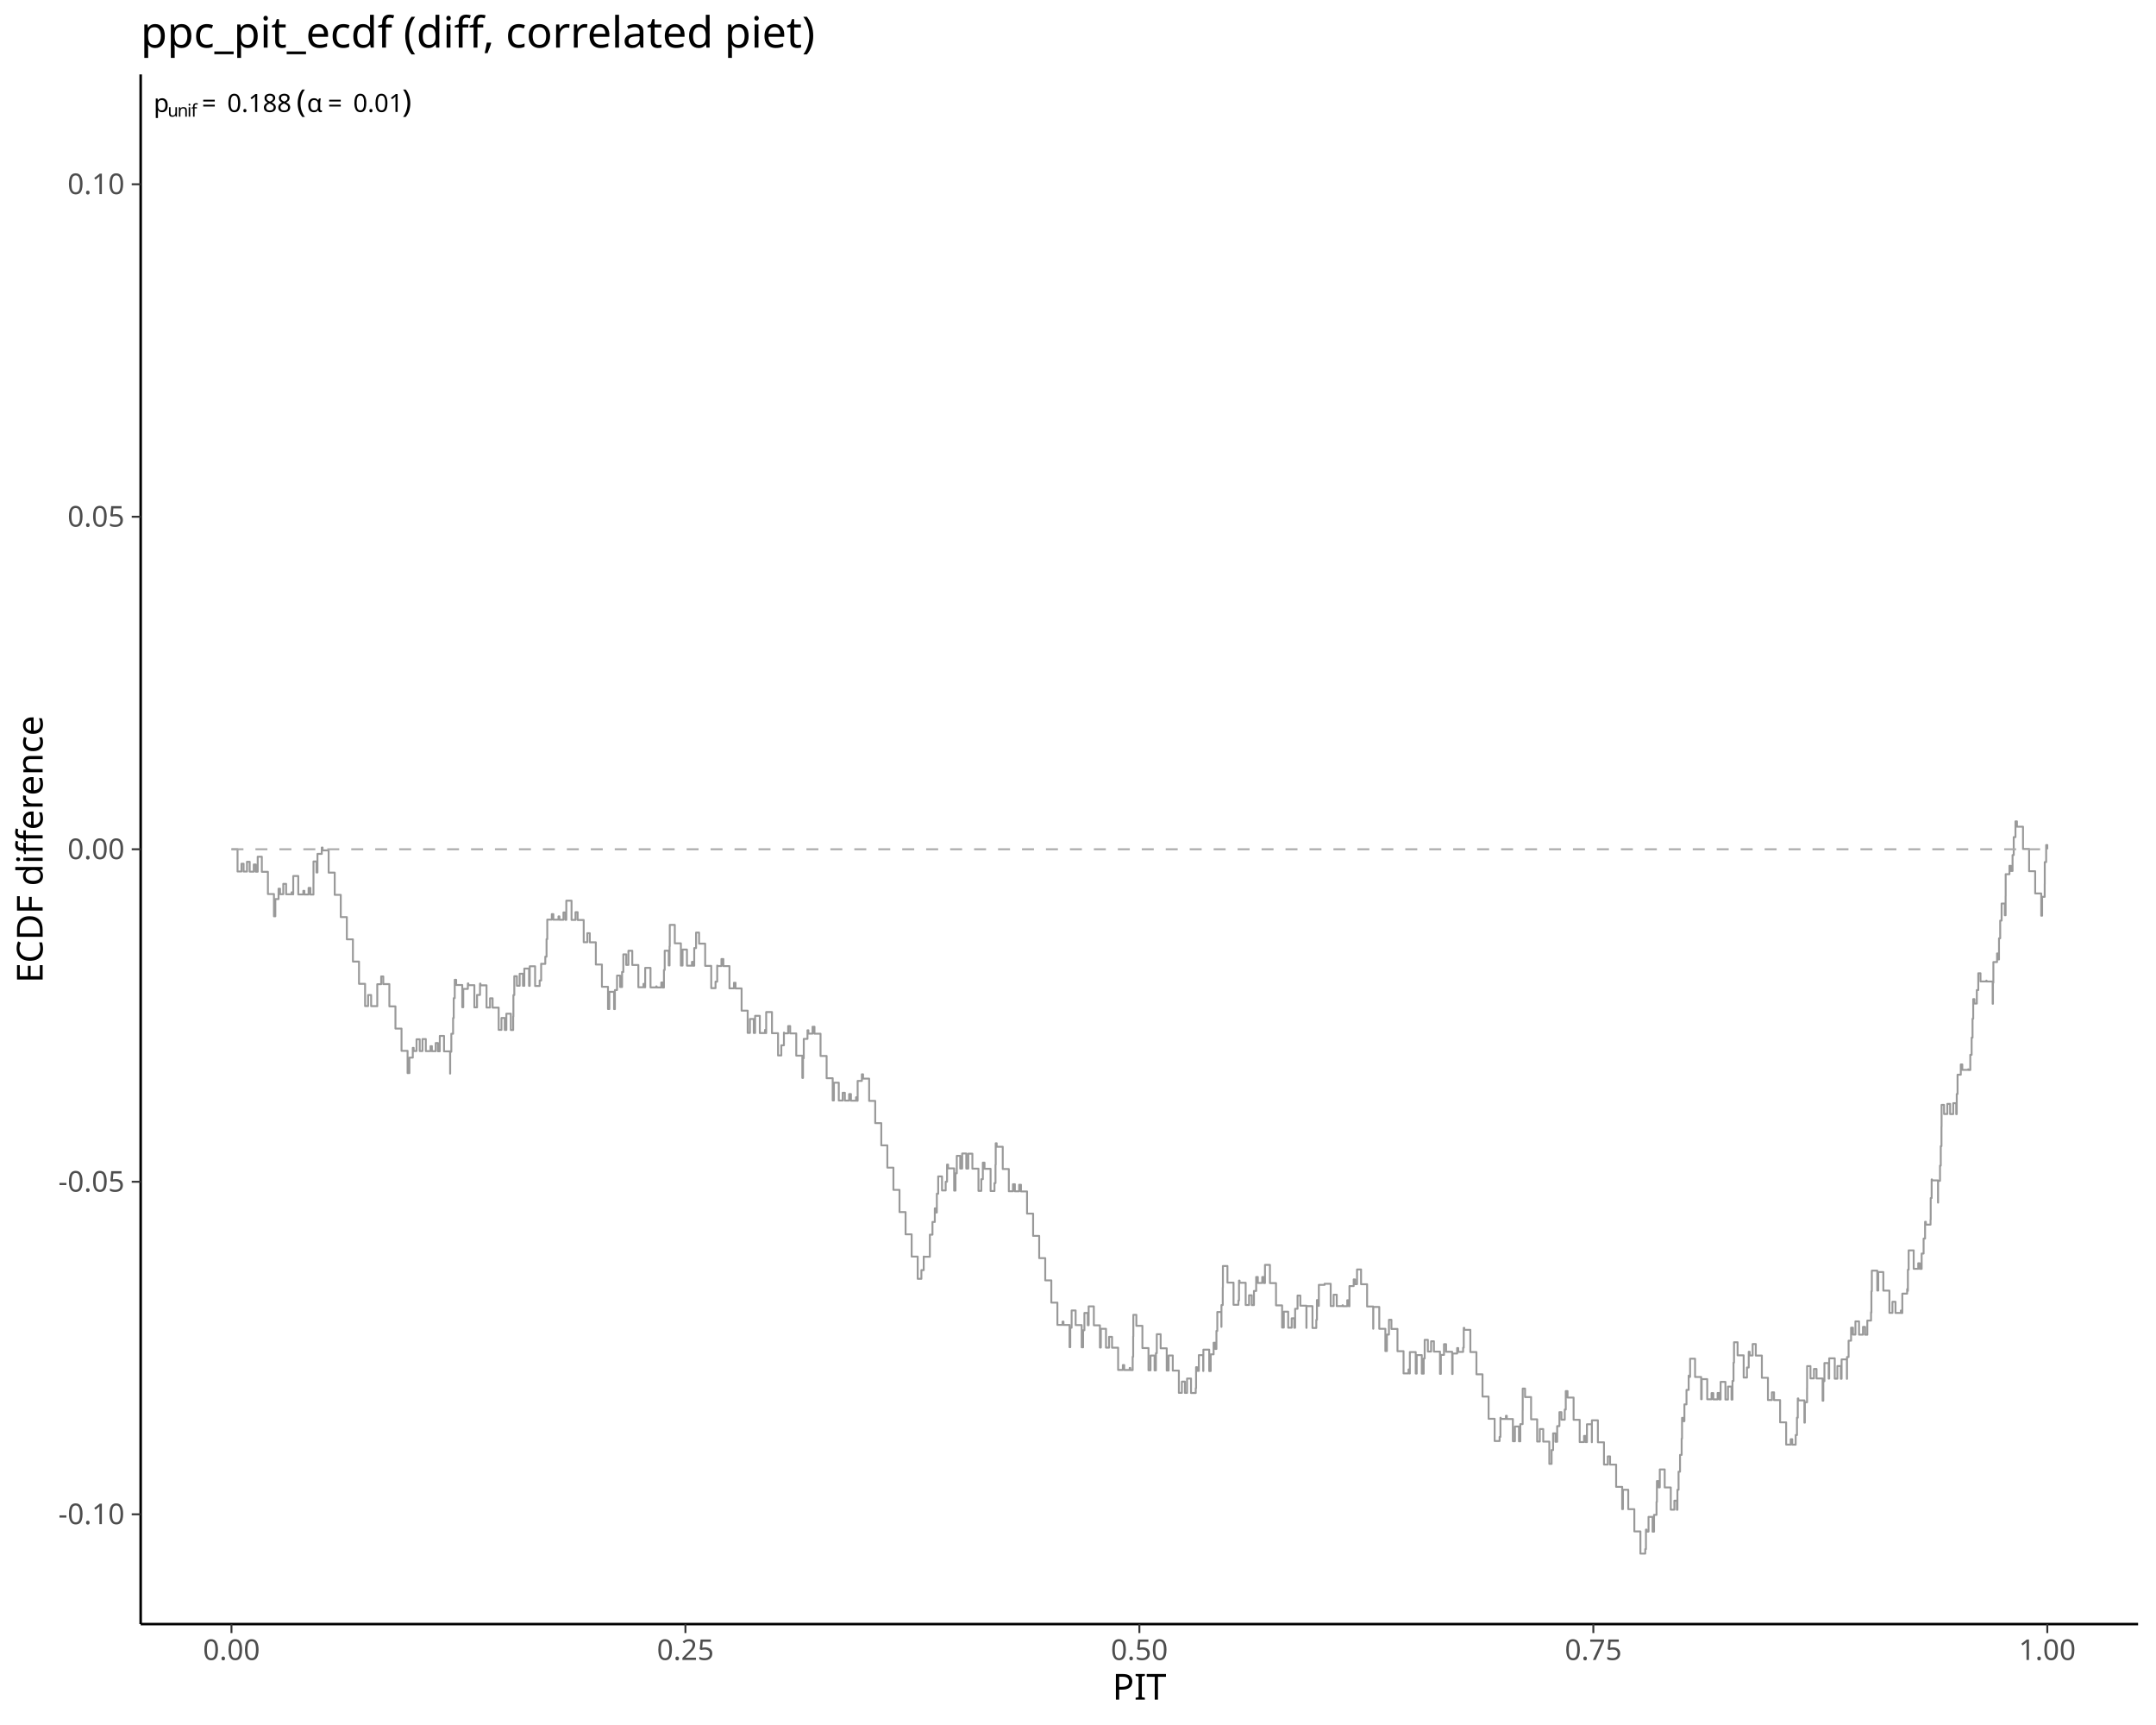
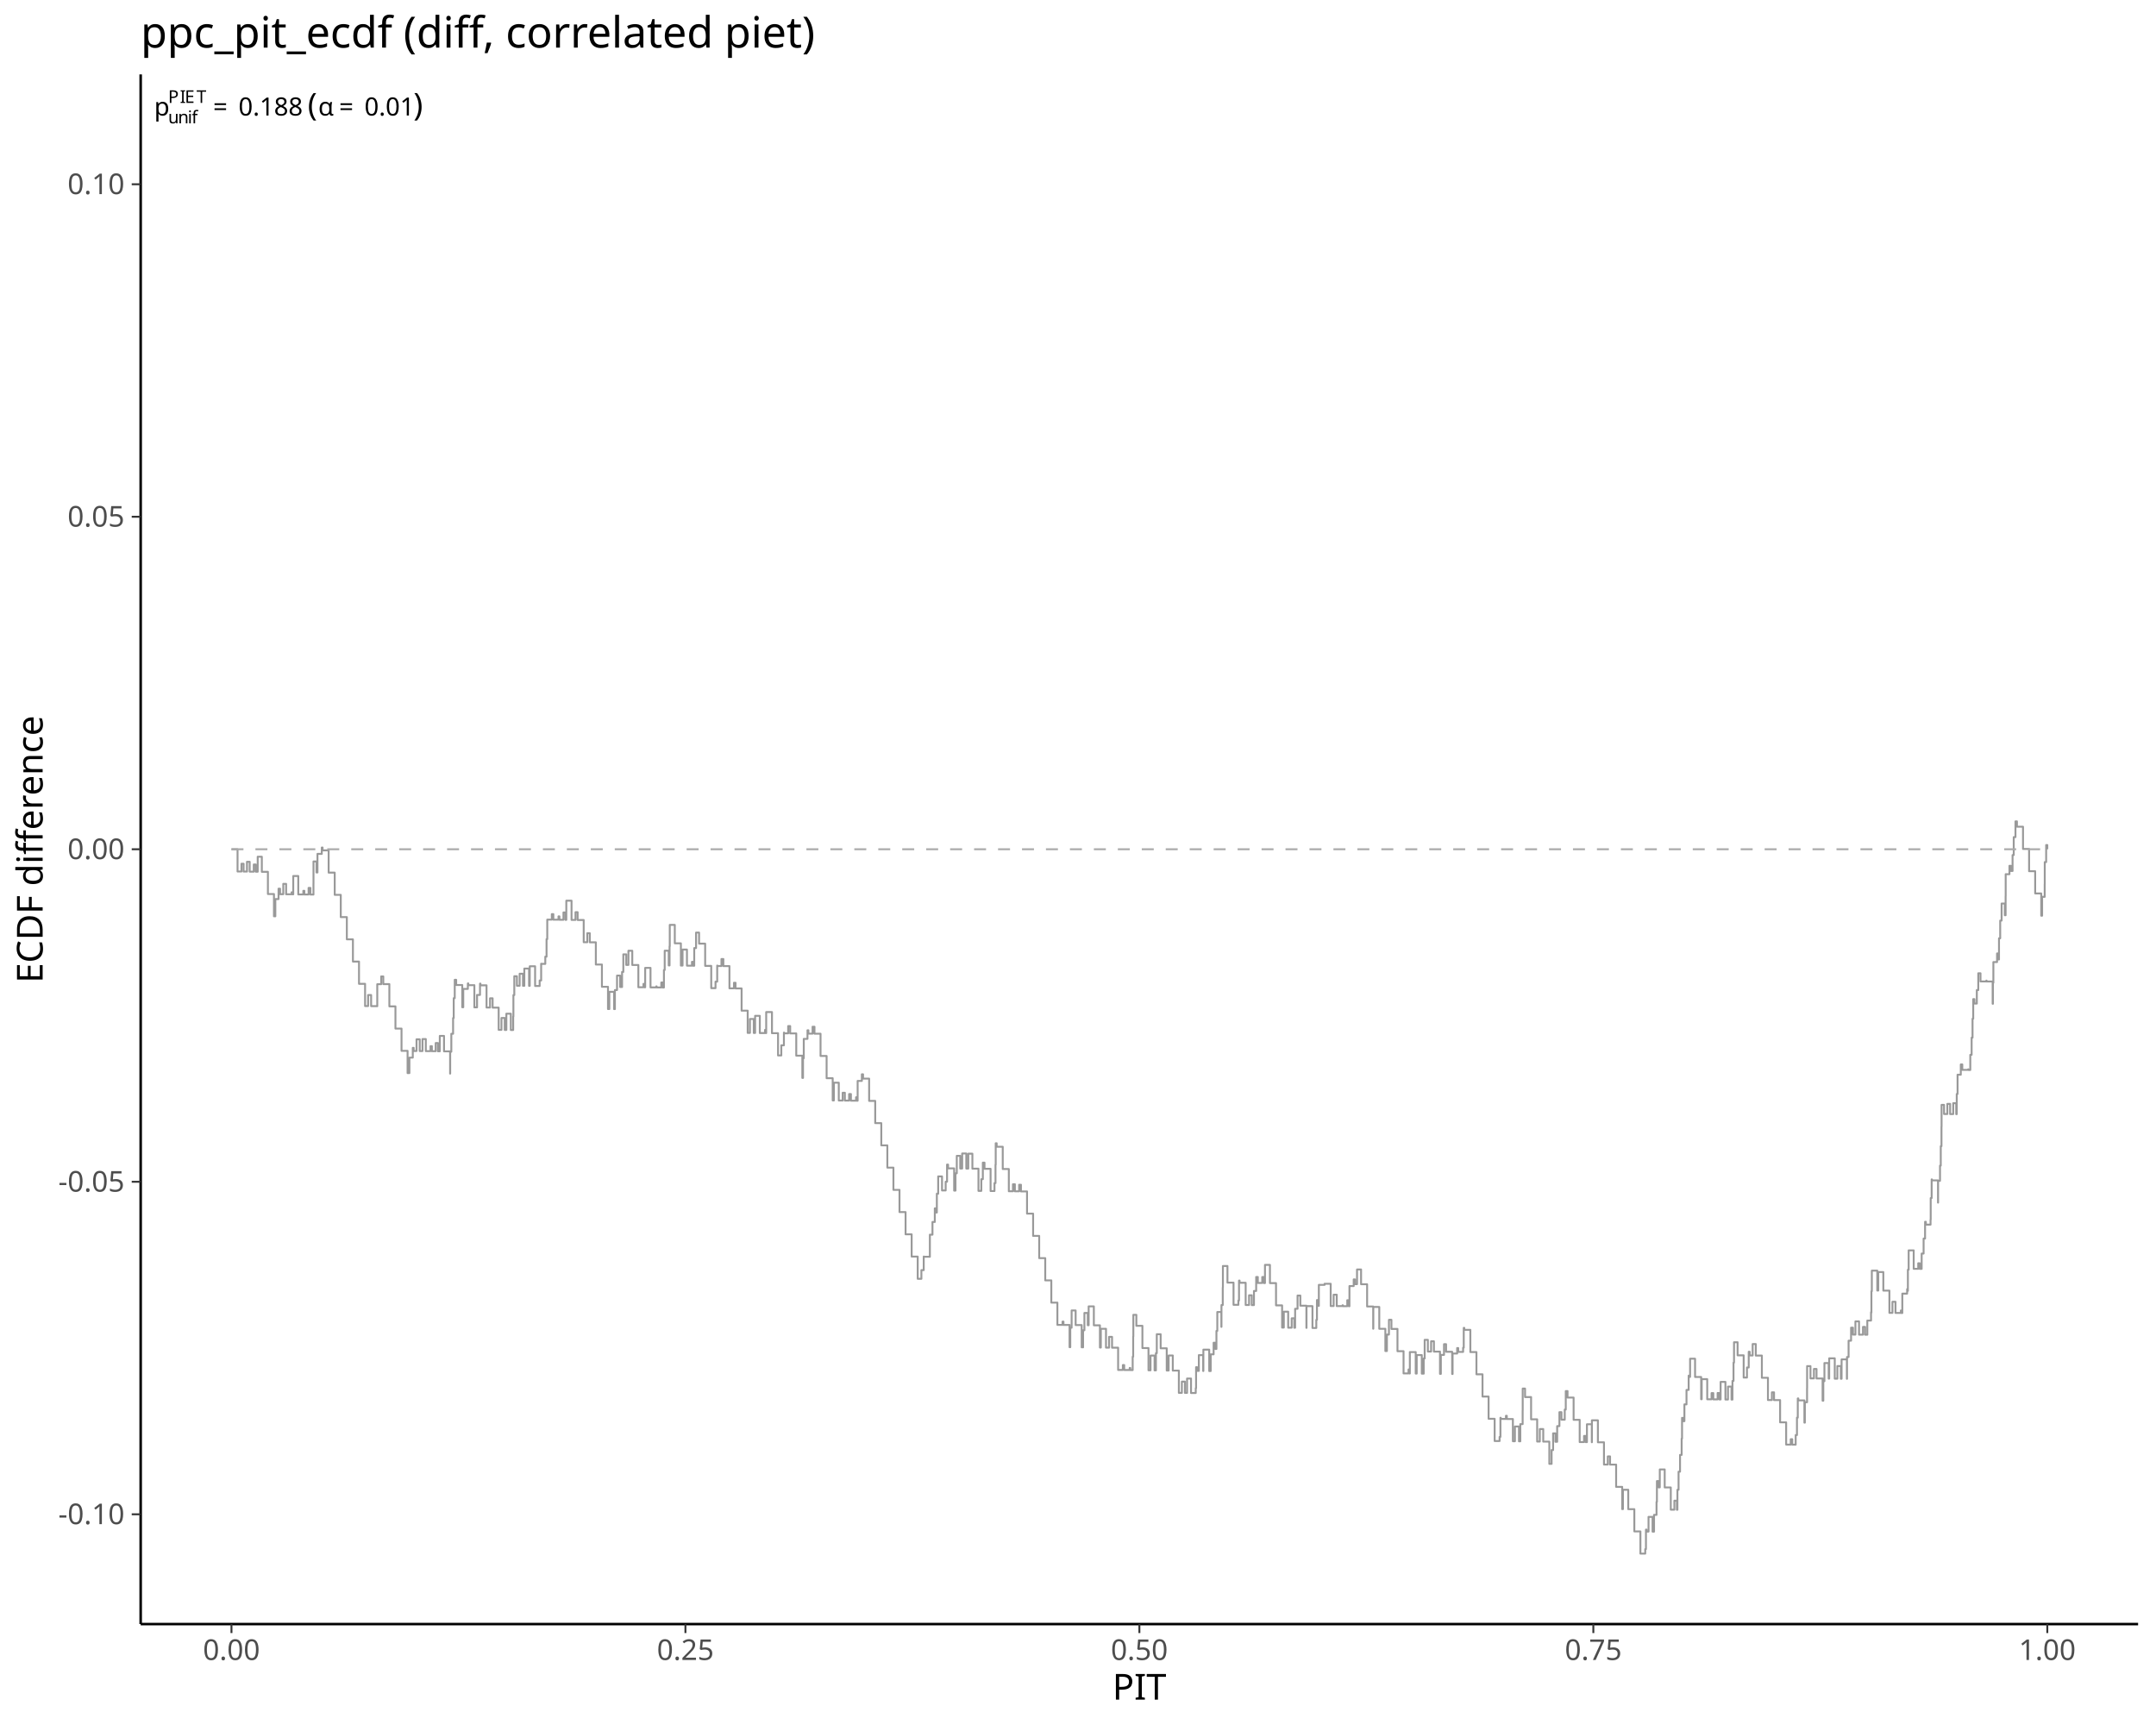
<svg xmlns="http://www.w3.org/2000/svg" class="svglite" data-engine-version="2.0" width="720.00pt" height="576.00pt" viewBox="0 0 720.00 576.00">
  <defs>
    <style type="text/css">
    .svglite line, .svglite polyline, .svglite polygon, .svglite path, .svglite rect, .svglite circle {
      fill: none;
      stroke: #000000;
      stroke-linecap: round;
      stroke-linejoin: round;
      stroke-miterlimit: 10.00;
    }
  </style>
  </defs>
  <rect width="100%" height="100%" style="stroke: none; fill: #FFFFFF;" />
  <defs>
    <clipPath id="cpMC4wMHw3MjAuMDB8MC4wMHw1NzYuMDA=">
      <rect x="0.00" y="0.00" width="720.00" height="576.00" />
    </clipPath>
  </defs>
  <g clip-path="url(#cpMC4wMHw3MjAuMDB8MC4wMHw1NzYuMDA=)">
</g>
  <defs>
    <clipPath id="cpNDYuOTh8NzE0LjAyfDI0Ljg1fDU0Mi4zMA==">
      <rect x="46.98" y="24.85" width="667.04" height="517.45" />
    </clipPath>
  </defs>
  <g clip-path="url(#cpNDYuOTh8NzE0LjAyfDI0Ljg1fDU0Mi4zMA==)">
    <polyline points="77.30,283.58 79.33,283.58 79.33,291.01 80.64,291.01 80.64,288.41 81.35,288.41 81.35,291.03 82.48,291.03 82.48,287.76 83.38,287.76 83.38,291.06 84.75,291.06 84.75,288.66 85.41,288.66 85.41,291.08 86.06,291.08 86.06,286.07 87.44,286.07 87.44,291.11 89.47,291.11 89.47,298.53 91.49,298.53 91.49,305.96 91.95,305.96 91.95,300.21 93.02,300.21 93.02,296.74 93.52,296.74 93.52,298.58 94.60,298.58 94.60,295.13 95.55,295.13 95.55,298.61 97.39,298.61 97.39,297.95 97.58,297.95 97.58,298.63 97.93,298.63 97.93,292.51 99.61,292.51 99.61,298.66 101.30,298.66 101.30,297.45 101.64,297.45 101.64,298.68 103.05,298.68 103.05,296.48 103.66,296.48 103.66,298.71 104.68,298.71 104.68,295.04 104.69,295.04 104.69,287.65 105.69,287.65 105.69,291.33 106.02,291.33 106.02,285.12 107.46,285.12 107.46,283.00 107.72,283.00 107.72,283.95 109.75,283.95 109.75,291.38 111.78,291.38 111.78,298.80 113.80,298.80 113.80,306.23 115.83,306.23 115.83,313.66 117.86,313.66 117.86,321.08 119.89,321.08 119.89,328.51 121.92,328.51 121.92,335.94 122.93,335.94 122.93,332.25 123.94,332.25 123.94,335.96 125.92,335.96 125.92,335.80 125.97,335.80 125.97,335.99 125.99,335.99 125.99,328.64 127.30,328.64 127.30,326.04 128.00,326.04 128.00,328.61 130.03,328.61 130.03,336.04 132.06,336.04 132.06,343.46 134.09,343.46 134.09,350.89 136.11,350.89 136.11,358.32 136.72,358.32 136.72,353.15 137.85,353.15 137.85,349.89 138.14,349.89 138.14,350.94 139.10,350.94 139.10,347.04 140.17,347.04 140.17,350.96 141.09,350.96 141.09,346.95 142.20,346.95 142.20,350.99 143.77,350.99 143.77,349.33 144.23,349.33 144.23,351.01 145.50,351.01 145.50,348.28 146.25,348.28 146.25,351.04 146.87,351.04 146.87,345.90 148.28,345.90 148.28,351.06 150.31,351.06 150.31,358.49 150.34,358.49 150.34,351.19 150.72,351.19 150.72,345.19 151.31,345.19 151.31,339.93 151.52,339.93 151.52,333.30 151.86,333.30 151.86,327.17 152.34,327.17 152.34,328.91 154.37,328.91 154.37,336.33 154.71,336.33 154.71,330.21 156.24,330.21 156.24,328.38 156.39,328.38 156.39,328.96 158.42,328.96 158.42,336.38 159.31,336.38 159.31,332.22 160.30,332.22 160.30,328.44 160.45,328.44 160.45,329.01 162.48,329.01 162.48,336.43 163.65,336.43 163.65,333.34 164.51,333.34 164.51,336.46 166.53,336.46 166.53,343.88 167.47,343.88 167.47,339.91 168.56,339.91 168.56,343.91 169.10,343.91 169.10,338.48 170.59,338.48 170.59,343.93 171.38,343.93 171.38,339.43 171.45,339.43 171.45,332.27 171.75,332.27 171.75,325.98 172.62,325.98 172.62,329.15 173.54,329.15 173.54,325.14 174.65,325.14 174.65,329.18 175.10,329.18 175.10,323.42 176.68,323.42 176.68,329.20 176.91,329.20 176.91,322.65 178.70,322.65 178.70,329.23 180.22,329.23 180.22,327.40 180.72,327.40 180.72,321.80 180.73,321.80 180.73,321.85 182.10,321.85 182.10,319.45 182.52,319.45 182.52,313.59 182.76,313.59 182.76,307.07 182.76,307.07 182.76,307.07 184.28,307.07 184.28,305.24 184.79,305.24 184.79,307.10 186.51,307.10 186.51,305.99 186.82,305.99 186.82,307.12 188.17,307.12 188.17,304.67 188.84,304.67 188.84,307.15 189.12,307.15 189.12,300.75 190.87,300.75 190.87,307.17 192.19,307.17 192.19,304.59 192.90,304.59 192.90,307.20 194.93,307.20 194.93,314.62 196.13,314.62 196.13,311.61 196.96,311.61 196.96,314.65 198.98,314.65 198.98,322.07 201.01,322.07 201.01,329.50 203.04,329.50 203.04,336.93 203.49,336.93 203.49,331.18 205.07,331.18 205.07,336.95 205.35,336.95 205.35,330.59 206.06,330.59 206.06,325.76 207.10,325.76 207.10,329.58 207.74,329.58 207.74,324.54 208.16,324.54 208.16,318.67 209.13,318.67 209.13,322.20 209.86,322.20 209.86,317.47 211.15,317.47 211.15,322.22 213.18,322.22 213.18,329.65 214.89,329.65 214.89,328.52 215.21,328.52 215.21,329.67 215.46,329.67 215.46,323.19 217.24,323.19 217.24,329.70 219.17,329.70 219.17,329.36 219.27,329.36 219.27,329.72 220.84,329.72 220.84,328.07 221.29,328.07 221.29,329.75 221.72,329.75 221.72,323.90 221.98,323.90 221.98,317.45 223.32,317.45 223.32,322.37 223.60,322.37 223.60,315.99 223.67,315.99 223.67,308.83 225.35,308.83 225.35,314.99 227.38,314.99 227.38,322.42 227.94,322.42 227.94,317.07 229.41,317.07 229.41,322.45 231.08,322.45 231.08,321.17 231.43,321.17 231.43,322.47 231.84,322.47 231.84,316.57 232.45,316.57 232.45,311.40 233.46,311.40 233.46,315.09 235.49,315.09 235.49,322.52 237.52,322.52 237.52,329.95 238.95,329.95 238.95,327.79 239.51,327.79 239.51,322.42 239.55,322.42 239.55,322.57 240.93,322.57 240.93,320.23 241.57,320.23 241.57,322.59 243.60,322.59 243.60,330.02 245.11,330.02 245.11,328.15 245.63,328.15 245.63,330.05 247.66,330.05 247.66,337.47 249.69,337.47 249.69,344.90 250.44,344.90 250.44,340.26 251.72,340.26 251.72,344.92 252.17,344.92 252.17,339.20 253.74,339.20 253.74,344.95 255.48,344.95 255.48,343.90 255.77,343.90 255.77,344.97 255.87,344.97 255.87,337.94 257.80,337.94 257.80,345.00 259.83,345.00 259.83,352.43 260.92,352.43 260.92,349.04 261.79,349.04 261.79,344.80 261.86,344.80 261.86,345.05 263.21,345.05 263.21,342.62 263.88,342.62 263.88,345.07 265.91,345.07 265.91,352.50 267.94,352.50 267.94,359.93 268.17,359.93 268.17,353.36 268.42,353.36 268.42,346.89 269.66,346.89 269.66,344.02 269.97,344.02 269.97,345.15 271.36,345.15 271.36,342.84 272.00,342.84 272.00,345.17 274.02,345.17 274.02,352.60 276.05,352.60 276.05,360.03 278.08,360.03 278.08,367.45 278.48,367.45 278.48,361.52 280.11,361.52 280.11,367.48 281.42,367.48 281.42,364.88 282.14,364.88 282.14,367.50 283.56,367.50 283.56,365.32 284.17,365.32 284.17,367.53 285.88,367.53 285.88,366.39 286.19,366.39 286.19,367.55 286.41,367.55 286.41,360.93 287.82,360.93 287.82,358.72 288.22,358.72 288.22,360.17 290.25,360.17 290.25,367.60 292.28,367.60 292.28,375.03 294.31,375.03 294.31,382.45 296.33,382.45 296.33,389.88 298.36,389.88 298.36,397.31 300.39,397.31 300.39,404.73 302.42,404.73 302.42,412.16 304.45,412.16 304.45,419.59 306.47,419.59 306.47,427.01 307.70,427.01 307.70,424.11 308.48,424.11 308.48,419.57 308.50,419.57 308.50,419.64 310.47,419.64 310.47,419.43 310.53,419.43 310.53,419.66 310.53,419.66 310.53,412.27 311.40,412.27 311.40,408.03 312.18,408.03 312.18,403.49 312.56,403.49 312.56,404.88 312.86,404.88 312.86,398.59 313.31,398.59 313.31,392.82 314.59,392.82 314.59,397.51 315.81,397.51 315.81,394.59 316.27,394.59 316.27,388.87 316.61,388.87 316.61,390.13 318.64,390.13 318.64,397.56 319.09,397.56 319.09,391.78 319.52,391.78 319.52,385.95 320.67,385.95 320.67,390.18 321.32,390.18 321.32,385.16 322.70,385.16 322.70,390.20 323.36,390.20 323.36,385.23 324.73,385.23 324.73,390.23 326.76,390.23 326.76,397.65 327.71,397.65 327.71,393.75 328.22,393.75 328.22,388.22 328.78,388.22 328.78,390.28 330.81,390.28 330.81,397.70 332.11,397.70 332.11,395.05 332.45,395.05 332.45,388.90 332.52,388.90 332.52,381.75 332.84,381.75 332.84,382.92 334.87,382.92 334.87,390.35 336.90,390.35 336.90,397.78 338.28,397.78 338.28,395.43 338.92,395.43 338.92,397.80 340.34,397.80 340.34,395.60 340.95,395.60 340.95,397.83 342.98,397.83 342.98,405.25 345.01,405.25 345.01,412.68 347.04,412.68 347.04,420.11 349.06,420.11 349.06,427.53 351.09,427.53 351.09,434.96 353.12,434.96 353.12,442.39 354.84,442.39 354.84,441.30 355.15,441.30 355.15,442.41 357.18,442.41 357.18,449.84 357.42,449.84 357.42,443.35 357.87,443.35 357.87,437.58 359.21,437.58 359.21,442.46 361.23,442.46 361.23,449.89 361.70,449.89 361.70,444.19 362.14,444.19 362.14,438.41 363.26,438.41 363.26,442.51 363.56,442.51 363.56,436.21 365.29,436.21 365.29,442.54 367.32,442.54 367.32,449.96 367.63,449.96 367.63,443.70 369.35,443.70 369.35,449.99 370.38,449.99 370.38,446.39 371.37,446.39 371.37,450.01 373.40,450.01 373.40,457.44 374.98,457.44 374.98,455.81 375.43,455.81 375.43,457.46 377.26,457.46 377.26,456.77 377.46,456.77 377.46,457.49 378.26,457.49 378.26,453.03 378.43,453.03 378.43,446.24 378.48,446.24 378.48,439.04 379.49,439.04 379.49,442.71 381.51,442.71 381.51,450.14 383.54,450.14 383.54,457.56 384.22,457.56 384.22,452.64 385.57,452.64 385.57,457.59 386.02,457.59 386.02,451.84 386.31,451.84 386.31,445.51 387.60,445.51 387.60,450.21 389.63,450.21 389.63,457.64 390.27,457.64 390.27,452.61 391.65,452.61 391.65,457.66 393.68,457.66 393.68,465.09 394.68,465.09 394.68,461.34 395.71,461.34 395.71,465.11 396.42,465.11 396.42,460.31 397.74,460.31 397.74,465.14 399.32,465.14 399.32,463.53 399.43,463.53 399.43,456.52 399.77,456.52 399.77,457.76 400.35,457.76 400.35,452.49 401.80,452.49 401.80,457.79 401.87,457.79 401.87,450.66 403.82,450.66 403.82,457.81 404.32,457.81 404.32,452.23 405.29,452.23 405.29,448.36 405.85,448.36 405.85,450.43 406.23,450.43 406.23,444.41 406.52,444.41 406.52,438.09 407.88,438.09 407.88,443.06 407.91,443.06 407.91,435.77 408.34,435.77 408.34,429.92 408.39,429.92 408.39,422.73 409.91,422.73 409.91,428.28 411.94,428.28 411.94,435.70 413.56,435.70 413.56,434.25 413.77,434.25 413.77,427.60 413.96,427.60 413.96,428.33 415.99,428.33 415.99,435.75 417.13,435.75 417.13,432.51 418.02,432.51 418.02,435.78 418.76,435.78 418.76,431.07 419.50,431.07 419.50,426.40 420.05,426.40 420.05,428.40 421.53,428.40 421.53,426.41 422.08,426.41 422.08,428.43 422.44,428.43 422.44,422.36 424.10,422.36 424.10,428.45 426.13,428.45 426.13,435.88 428.16,435.88 428.16,443.30 428.73,443.30 428.73,437.98 430.19,437.98 430.19,443.33 431.36,443.33 431.36,440.20 432.22,440.20 432.22,443.35 432.51,443.35 432.51,437.02 433.32,437.02 433.32,432.60 434.25,432.60 434.25,435.98 436.27,435.98 436.27,443.40 436.31,443.40 436.31,436.13 438.30,436.13 438.30,443.43 439.58,443.43 439.58,440.72 439.80,440.72 439.80,434.10 440.33,434.10 440.33,436.05 440.43,436.05 440.43,429.03 442.35,429.03 442.35,428.66 442.36,428.66 442.36,428.67 444.39,428.67 444.39,436.10 445.37,436.10 445.37,432.32 446.41,432.32 446.41,436.12 448.36,436.12 448.36,435.84 448.44,435.84 448.44,436.15 449.92,436.15 449.92,434.16 450.47,434.16 450.47,436.17 450.65,436.17 450.65,429.43 452.07,429.43 452.07,427.21 452.50,427.21 452.50,428.80 453.18,428.80 453.18,423.89 454.53,423.89 454.53,428.82 456.55,428.82 456.55,436.25 458.58,436.25 458.58,443.68 458.62,443.68 458.62,436.41 460.61,436.41 460.61,443.70 462.64,443.70 462.64,451.13 463.16,451.13 463.16,445.63 463.84,445.63 463.84,440.70 464.67,440.70 464.67,443.75 466.69,443.75 466.69,451.18 468.72,451.18 468.72,458.60 470.38,458.60 470.38,457.28 470.75,457.28 470.75,458.63 470.82,458.63 470.82,451.48 472.78,451.48 472.78,458.65 473.11,458.65 473.11,452.48 474.81,452.48 474.81,458.68 475.45,458.68 475.45,453.61 475.77,453.61 475.77,447.39 476.84,447.39 476.84,451.30 477.92,451.30 477.92,447.87 478.86,447.87 478.86,451.32 480.89,451.32 480.89,458.75 481.18,458.75 481.18,452.42 482.23,452.42 482.23,448.84 482.92,448.84 482.92,451.37 484.95,451.37 484.95,458.80 485.10,458.80 485.10,451.96 486.62,451.96 486.62,450.13 486.98,450.13 486.98,451.42 488.61,451.42 488.61,450.01 488.82,450.01 488.82,443.39 489.00,443.39 489.00,444.05 491.03,444.05 491.03,451.47 493.06,451.47 493.06,458.90 495.09,458.90 495.09,466.33 497.12,466.33 497.12,473.75 499.14,473.75 499.14,481.18 500.79,481.18 500.79,479.80 501.07,479.80 501.07,473.41 501.17,473.41 501.17,473.80 502.91,473.80 502.91,472.76 503.20,472.76 503.20,473.83 505.23,473.83 505.23,481.25 505.91,481.25 505.91,476.33 507.26,476.33 507.26,481.28 507.71,481.28 507.71,475.53 508.49,475.53 508.49,470.99 508.51,470.99 508.51,463.66 509.29,463.66 509.29,466.50 511.31,466.50 511.31,473.93 513.34,473.93 513.34,481.35 514.22,481.35 514.22,477.18 515.37,477.18 515.37,481.38 517.40,481.38 517.40,488.80 518.16,488.80 518.16,484.19 518.66,484.19 518.66,478.61 519.43,478.61 519.43,481.43 520.02,481.43 520.02,476.20 520.77,476.20 520.77,471.54 521.45,471.54 521.45,474.05 522.55,474.05 522.55,470.67 522.89,470.67 522.89,464.50 523.48,464.50 523.48,466.67 525.51,466.67 525.51,474.10 527.54,474.10 527.54,481.53 529.00,481.53 529.00,479.47 529.57,479.47 529.57,481.55 529.96,481.55 529.96,475.58 531.59,475.58 531.59,481.58 531.62,481.58 531.62,474.26 533.62,474.26 533.62,481.60 535.65,481.60 535.65,489.03 536.93,489.03 536.93,486.31 537.68,486.31 537.68,489.05 539.71,489.05 539.71,496.48 541.73,496.48 541.73,503.91 541.99,503.91 541.99,497.45 543.76,497.45 543.76,503.93 545.79,503.93 545.79,511.36 547.82,511.36 547.82,518.78 549.43,518.78 549.43,517.27 549.67,517.27 549.67,510.75 549.85,510.75 549.85,511.41 550.53,511.41 550.53,506.50 551.88,506.50 551.88,511.43 552.37,511.43 552.37,505.83 553.20,505.83 553.20,501.50 553.33,501.50 553.33,494.55 553.90,494.55 553.90,496.65 554.29,496.65 554.29,490.66 555.93,490.66 555.93,496.68 557.96,496.68 557.96,504.10 559.16,504.10 559.16,501.10 559.99,501.10 559.99,504.13 560.18,504.13 560.18,497.45 560.56,497.45 560.56,491.41 561.05,491.41 561.05,485.81 561.59,485.81 561.59,480.37 561.72,480.37 561.72,473.44 562.02,473.44 562.02,474.55 562.51,474.55 562.51,468.94 563.21,468.94 563.21,464.11 563.93,464.11 563.93,459.35 564.04,459.35 564.04,459.77 564.41,459.77 564.41,453.69 566.07,453.69 566.07,459.79 568.10,459.79 568.10,467.22 568.29,467.22 568.29,460.51 570.13,460.51 570.13,467.24 571.58,467.24 571.58,465.17 572.16,465.17 572.16,467.27 573.60,467.27 573.60,465.13 574.18,465.13 574.18,467.29 574.60,467.29 574.60,461.43 576.21,461.43 576.21,467.32 577.06,467.32 577.06,463.00 578.24,463.00 578.24,467.34 578.56,467.34 578.56,461.11 578.91,461.11 578.91,455.00 579.08,455.00 579.08,448.19 580.27,448.19 580.27,452.56 582.30,452.56 582.30,459.99 583.40,459.99 583.40,456.63 583.99,456.63 583.99,451.37 584.32,451.37 584.32,452.61 585.30,452.61 585.30,448.79 586.35,448.79 586.35,452.64 588.38,452.64 588.38,460.06 590.41,460.06 590.41,467.49 591.73,467.49 591.73,464.92 592.44,464.92 592.44,467.51 594.47,467.51 594.47,474.94 596.49,474.94 596.49,482.37 598.02,482.37 598.02,480.57 598.52,480.57 598.52,482.39 599.67,482.39 599.67,479.18 600.10,479.18 600.10,473.37 600.37,473.37 600.37,466.96 600.55,466.96 600.55,467.61 602.58,467.61 602.58,475.04 602.74,475.04 602.74,468.23 603.47,468.23 603.47,463.51 603.49,463.51 603.49,456.16 604.61,456.16 604.61,460.26 605.77,460.26 605.77,457.11 606.63,457.11 606.63,460.29 608.66,460.29 608.66,467.71 608.90,467.71 608.90,461.20 609.27,461.20 609.27,455.14 610.69,455.14 610.69,460.34 610.86,460.34 610.86,453.56 612.72,453.56 612.72,460.36 613.59,460.36 613.59,456.14 614.75,456.14 614.75,460.39 615.00,460.39 615.00,453.91 616.77,453.91 616.77,460.41 616.81,460.41 616.81,453.13 617.34,453.13 617.34,447.67 618.17,447.67 618.17,443.33 618.80,443.33 618.80,445.63 619.62,445.63 619.62,441.23 620.83,441.23 620.83,445.66 622.15,445.66 622.15,443.07 622.86,443.07 622.86,445.68 623.59,445.68 623.59,440.96 624.84,440.96 624.84,438.15 624.89,438.15 624.89,438.30 624.96,438.30 624.96,431.16 625.10,431.16 625.10,424.28 626.92,424.28 626.92,430.93 627.25,430.93 627.25,424.75 628.94,424.75 628.94,430.95 630.97,430.95 630.97,438.38 631.98,438.38 631.98,434.68 633.00,434.68 633.00,438.40 634.80,438.40 634.80,437.59 635.03,437.59 635.03,438.43 635.28,438.43 635.28,431.96 636.89,431.96 636.89,430.46 637.06,430.46 637.06,431.05 637.14,431.05 637.14,423.97 637.40,423.97 637.40,417.51 639.08,417.51 639.08,423.67 640.60,423.67 640.60,421.82 641.11,421.82 641.11,423.70 641.74,423.70 641.74,418.58 642.39,418.58 642.39,413.57 642.88,413.57 642.88,407.97 643.14,407.97 643.14,408.92 644.71,408.92 644.71,407.25 644.76,407.25 644.76,400.04 645.08,400.04 645.08,393.82 645.17,393.82 645.17,394.14 647.20,394.14 647.20,401.57 647.23,401.57 647.23,394.29 647.87,394.29 647.87,389.22 648.12,389.22 648.12,382.72 648.36,382.72 648.36,376.22 648.39,376.22 648.39,368.93 649.22,368.93 649.22,371.98 650.32,371.98 650.32,368.60 651.25,368.60 651.25,372.01 652.28,372.01 652.28,368.37 653.28,368.37 653.28,372.03 653.46,372.03 653.46,365.29 653.73,365.29 653.73,358.86 654.81,358.86 654.81,355.43 655.31,355.43 655.31,357.25 657.28,357.25 657.28,357.05 657.34,357.05 657.34,357.28 657.98,357.28 657.98,352.22 658.43,352.22 658.43,346.48 658.73,346.48 658.73,340.17 658.96,340.17 658.96,333.62 659.36,333.62 659.36,335.10 660.16,335.10 660.16,330.60 660.65,330.60 660.65,324.99 661.39,324.99 661.39,327.72 663.34,327.72 663.34,327.44 663.42,327.44 663.42,327.74 665.45,327.74 665.45,335.17 665.55,335.17 665.55,328.15 665.69,328.15 665.69,321.25 666.92,321.25 666.92,318.36 667.48,318.36 667.48,320.39 667.57,320.39 667.57,313.31 667.97,313.31 667.97,307.40 668.44,307.40 668.44,301.70 669.51,301.70 669.51,305.61 669.78,305.61 669.78,299.20 669.80,299.20 669.80,291.90 671.06,291.90 671.06,289.10 671.53,289.10 671.53,290.83 672.10,290.83 672.10,285.51 672.49,285.51 672.49,279.52 673.07,279.52 673.07,274.27 673.56,274.27 673.56,276.05 675.59,276.05 675.59,283.48 677.62,283.48 677.62,290.91 679.65,290.91 679.65,298.33 681.67,298.33 681.67,305.76 681.97,305.76 681.97,299.46 682.83,299.46 682.83,295.20 682.85,295.20 682.85,287.86 683.32,287.86 683.32,282.17 683.70,282.17 683.70,283.58 " style="stroke-width: 0.64; stroke: #999999; stroke-linecap: butt;" />
    <line x1="77.30" y1="283.58" x2="683.70" y2="283.58" style="stroke-width: 0.64; stroke: #A9A9A9; stroke-dasharray: 4.00,4.00; stroke-linecap: butt;" />
-     <text x="51.30" y="37.39" style="font-size: 8.40px; font-family: sans;" textLength="4.67px" lengthAdjust="spacingAndGlyphs">p</text>
-     <text x="55.97" y="38.95" style="font-size: 5.88px; font-family: sans;" textLength="3.27px" lengthAdjust="spacingAndGlyphs">u</text>
-     <text x="59.24" y="38.95" style="font-size: 5.88px; font-family: sans;" textLength="3.27px" lengthAdjust="spacingAndGlyphs">n</text>
-     <text x="62.51" y="38.95" style="font-size: 5.88px; font-family: sans;" textLength="1.31px" lengthAdjust="spacingAndGlyphs">i</text>
-     <text x="63.82" y="38.95" style="font-size: 5.88px; font-family: sans;" textLength="1.63px" lengthAdjust="spacingAndGlyphs">f</text>
-     <text x="67.40" y="37.39" style="font-size: 8.40px; font-family: sans;" textLength="6.52px" lengthAdjust="spacingAndGlyphs">=</text>
-     <text x="75.86" y="37.39" style="font-size: 8.40px; font-family: sans;" textLength="21.02px" lengthAdjust="spacingAndGlyphs">0.188</text>
-     <text x="96.89" y="37.39" style="font-size: 8.40px; font-family: sans;" textLength="2.10px" lengthAdjust="spacingAndGlyphs"> </text>
-     <text x="98.99" y="37.39" style="font-size: 10.50px; font-family: sans;" textLength="3.50px" lengthAdjust="spacingAndGlyphs">(</text>
-     <text x="102.48" y="37.39" style="font-size: 8.40px; font-family: sans;" textLength="5.04px" lengthAdjust="spacingAndGlyphs">α</text>
-     <text x="109.47" y="37.39" style="font-size: 8.40px; font-family: sans;" textLength="6.52px" lengthAdjust="spacingAndGlyphs">=</text>
-     <text x="117.94" y="37.39" style="font-size: 8.40px; font-family: sans;" textLength="16.35px" lengthAdjust="spacingAndGlyphs">0.01</text>
-     <text x="134.29" y="37.39" style="font-size: 10.50px; font-family: sans;" textLength="3.49px" lengthAdjust="spacingAndGlyphs">)</text>
+     <text x="51.48" y="38.58" style="font-size: 8.40px; font-family: sans;" textLength="4.67px" lengthAdjust="spacingAndGlyphs">p</text>
+     <text x="56.15" y="41.18" style="font-size: 5.88px; font-family: sans;" textLength="3.27px" lengthAdjust="spacingAndGlyphs">u</text>
+     <text x="59.42" y="41.18" style="font-size: 5.88px; font-family: sans;" textLength="3.27px" lengthAdjust="spacingAndGlyphs">n</text>
+     <text x="62.69" y="41.18" style="font-size: 5.88px; font-family: sans;" textLength="1.31px" lengthAdjust="spacingAndGlyphs">i</text>
+     <text x="64.00" y="41.18" style="font-size: 5.88px; font-family: sans;" textLength="1.63px" lengthAdjust="spacingAndGlyphs">f</text>
+     <text x="56.15" y="34.36" style="font-size: 5.88px; font-family: sans;" textLength="3.92px" lengthAdjust="spacingAndGlyphs">P</text>
+     <text x="60.08" y="34.36" style="font-size: 5.88px; font-family: sans;" textLength="1.63px" lengthAdjust="spacingAndGlyphs">I</text>
+     <text x="61.71" y="34.36" style="font-size: 5.88px; font-family: sans;" textLength="3.92px" lengthAdjust="spacingAndGlyphs">E</text>
+     <text x="65.63" y="34.36" style="font-size: 5.88px; font-family: sans;" textLength="3.59px" lengthAdjust="spacingAndGlyphs">T</text>
+     <text x="71.17" y="38.58" style="font-size: 8.40px; font-family: sans;" textLength="6.52px" lengthAdjust="spacingAndGlyphs">=</text>
+     <text x="79.64" y="38.58" style="font-size: 8.40px; font-family: sans;" textLength="21.02px" lengthAdjust="spacingAndGlyphs">0.188</text>
+     <text x="100.66" y="38.58" style="font-size: 8.40px; font-family: sans;" textLength="2.10px" lengthAdjust="spacingAndGlyphs"> </text>
+     <text x="102.76" y="38.58" style="font-size: 10.50px; font-family: sans;" textLength="3.50px" lengthAdjust="spacingAndGlyphs">(</text>
+     <text x="106.26" y="38.58" style="font-size: 8.40px; font-family: sans;" textLength="5.04px" lengthAdjust="spacingAndGlyphs">α</text>
+     <text x="113.24" y="38.58" style="font-size: 8.40px; font-family: sans;" textLength="6.52px" lengthAdjust="spacingAndGlyphs">=</text>
+     <text x="121.71" y="38.58" style="font-size: 8.40px; font-family: sans;" textLength="16.35px" lengthAdjust="spacingAndGlyphs">0.01</text>
+     <text x="138.06" y="38.58" style="font-size: 10.50px; font-family: sans;" textLength="3.49px" lengthAdjust="spacingAndGlyphs">)</text>
  </g>
  <g clip-path="url(#cpMC4wMHw3MjAuMDB8MC4wMHw1NzYuMDA=)">
    <polyline points="46.98,542.30 46.98,24.85 " style="stroke-width: 0.85; stroke-linecap: butt;" />
    <text x="41.60" y="508.94" text-anchor="end" style="font-size: 9.60px; fill: #4D4D4D; font-family: sans;" textLength="21.88px" lengthAdjust="spacingAndGlyphs">-0.10</text>
    <text x="41.60" y="397.91" text-anchor="end" style="font-size: 9.60px; fill: #4D4D4D; font-family: sans;" textLength="21.88px" lengthAdjust="spacingAndGlyphs">-0.05</text>
    <text x="41.60" y="286.88" text-anchor="end" style="font-size: 9.60px; fill: #4D4D4D; font-family: sans;" textLength="18.69px" lengthAdjust="spacingAndGlyphs">0.00</text>
    <text x="41.60" y="175.85" text-anchor="end" style="font-size: 9.60px; fill: #4D4D4D; font-family: sans;" textLength="18.69px" lengthAdjust="spacingAndGlyphs">0.05</text>
    <text x="41.60" y="64.82" text-anchor="end" style="font-size: 9.60px; fill: #4D4D4D; font-family: sans;" textLength="18.69px" lengthAdjust="spacingAndGlyphs">0.10</text>
    <polyline points="43.99,505.64 46.98,505.64 " style="stroke-width: 0.64; stroke: #333333; stroke-linecap: butt;" />
    <polyline points="43.99,394.61 46.98,394.61 " style="stroke-width: 0.64; stroke: #333333; stroke-linecap: butt;" />
    <polyline points="43.99,283.58 46.98,283.58 " style="stroke-width: 0.64; stroke: #333333; stroke-linecap: butt;" />
    <polyline points="43.99,172.55 46.98,172.55 " style="stroke-width: 0.64; stroke: #333333; stroke-linecap: butt;" />
    <polyline points="43.99,61.52 46.98,61.52 " style="stroke-width: 0.64; stroke: #333333; stroke-linecap: butt;" />
    <polyline points="46.98,542.30 714.02,542.30 " style="stroke-width: 0.85; stroke-linecap: butt;" />
    <polyline points="77.30,545.29 77.30,542.30 " style="stroke-width: 0.64; stroke: #333333; stroke-linecap: butt;" />
    <polyline points="228.90,545.29 228.90,542.30 " style="stroke-width: 0.64; stroke: #333333; stroke-linecap: butt;" />
    <polyline points="380.50,545.29 380.50,542.30 " style="stroke-width: 0.64; stroke: #333333; stroke-linecap: butt;" />
    <polyline points="532.10,545.29 532.10,542.30 " style="stroke-width: 0.64; stroke: #333333; stroke-linecap: butt;" />
    <polyline points="683.70,545.29 683.70,542.30 " style="stroke-width: 0.64; stroke: #333333; stroke-linecap: butt;" />
    <text x="77.30" y="554.29" text-anchor="middle" style="font-size: 9.60px; fill: #4D4D4D; font-family: sans;" textLength="18.69px" lengthAdjust="spacingAndGlyphs">0.00</text>
    <text x="228.90" y="554.29" text-anchor="middle" style="font-size: 9.60px; fill: #4D4D4D; font-family: sans;" textLength="18.69px" lengthAdjust="spacingAndGlyphs">0.25</text>
    <text x="380.50" y="554.29" text-anchor="middle" style="font-size: 9.60px; fill: #4D4D4D; font-family: sans;" textLength="18.69px" lengthAdjust="spacingAndGlyphs">0.50</text>
    <text x="532.10" y="554.29" text-anchor="middle" style="font-size: 9.60px; fill: #4D4D4D; font-family: sans;" textLength="18.69px" lengthAdjust="spacingAndGlyphs">0.75</text>
    <text x="683.70" y="554.29" text-anchor="middle" style="font-size: 9.60px; fill: #4D4D4D; font-family: sans;" textLength="18.69px" lengthAdjust="spacingAndGlyphs">1.00</text>
    <text x="380.50" y="567.53" text-anchor="middle" style="font-size: 12.00px; font-family: sans;" textLength="18.67px" lengthAdjust="spacingAndGlyphs">PIT</text>
    <text transform="translate(14.24,283.58) rotate(-90)" text-anchor="middle" style="font-size: 12.00px; font-family: sans;" textLength="88.71px" lengthAdjust="spacingAndGlyphs">ECDF difference</text>
    <text x="46.98" y="15.89" style="font-size: 14.40px; font-family: sans;" textLength="213.73px" lengthAdjust="spacingAndGlyphs">ppc_pit_ecdf (diff, correlated piet)</text>
  </g>
</svg>
